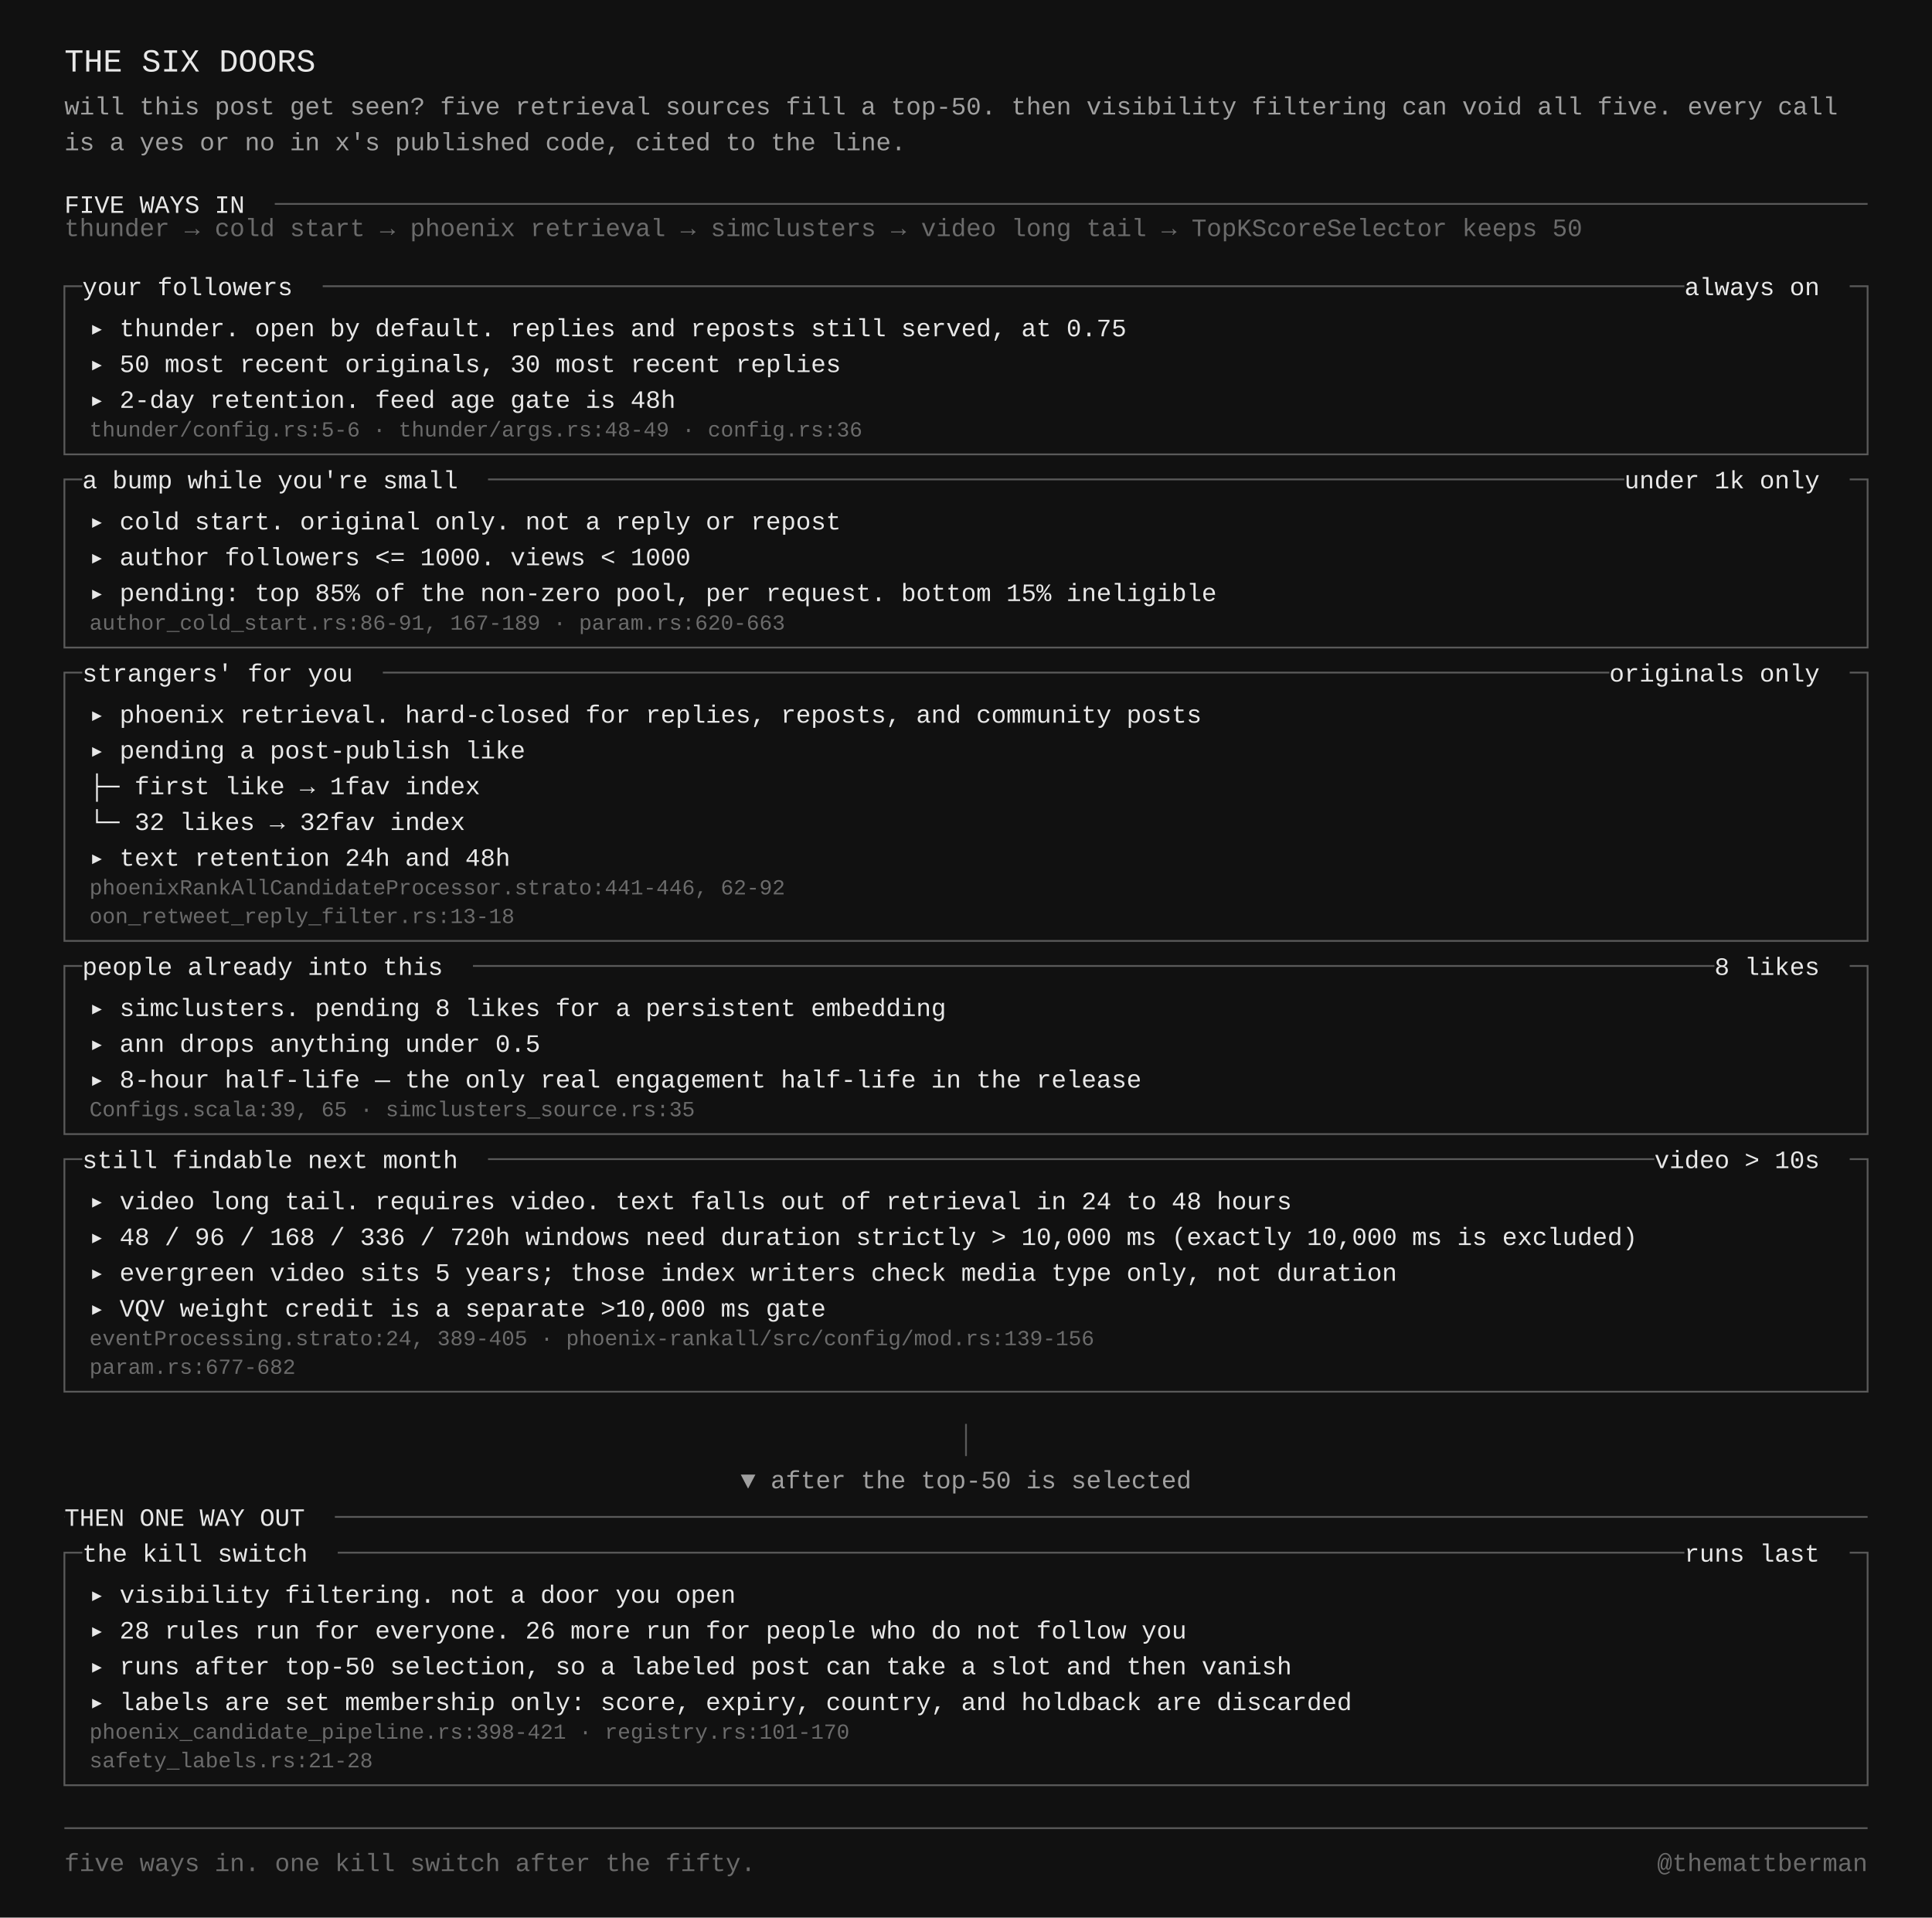
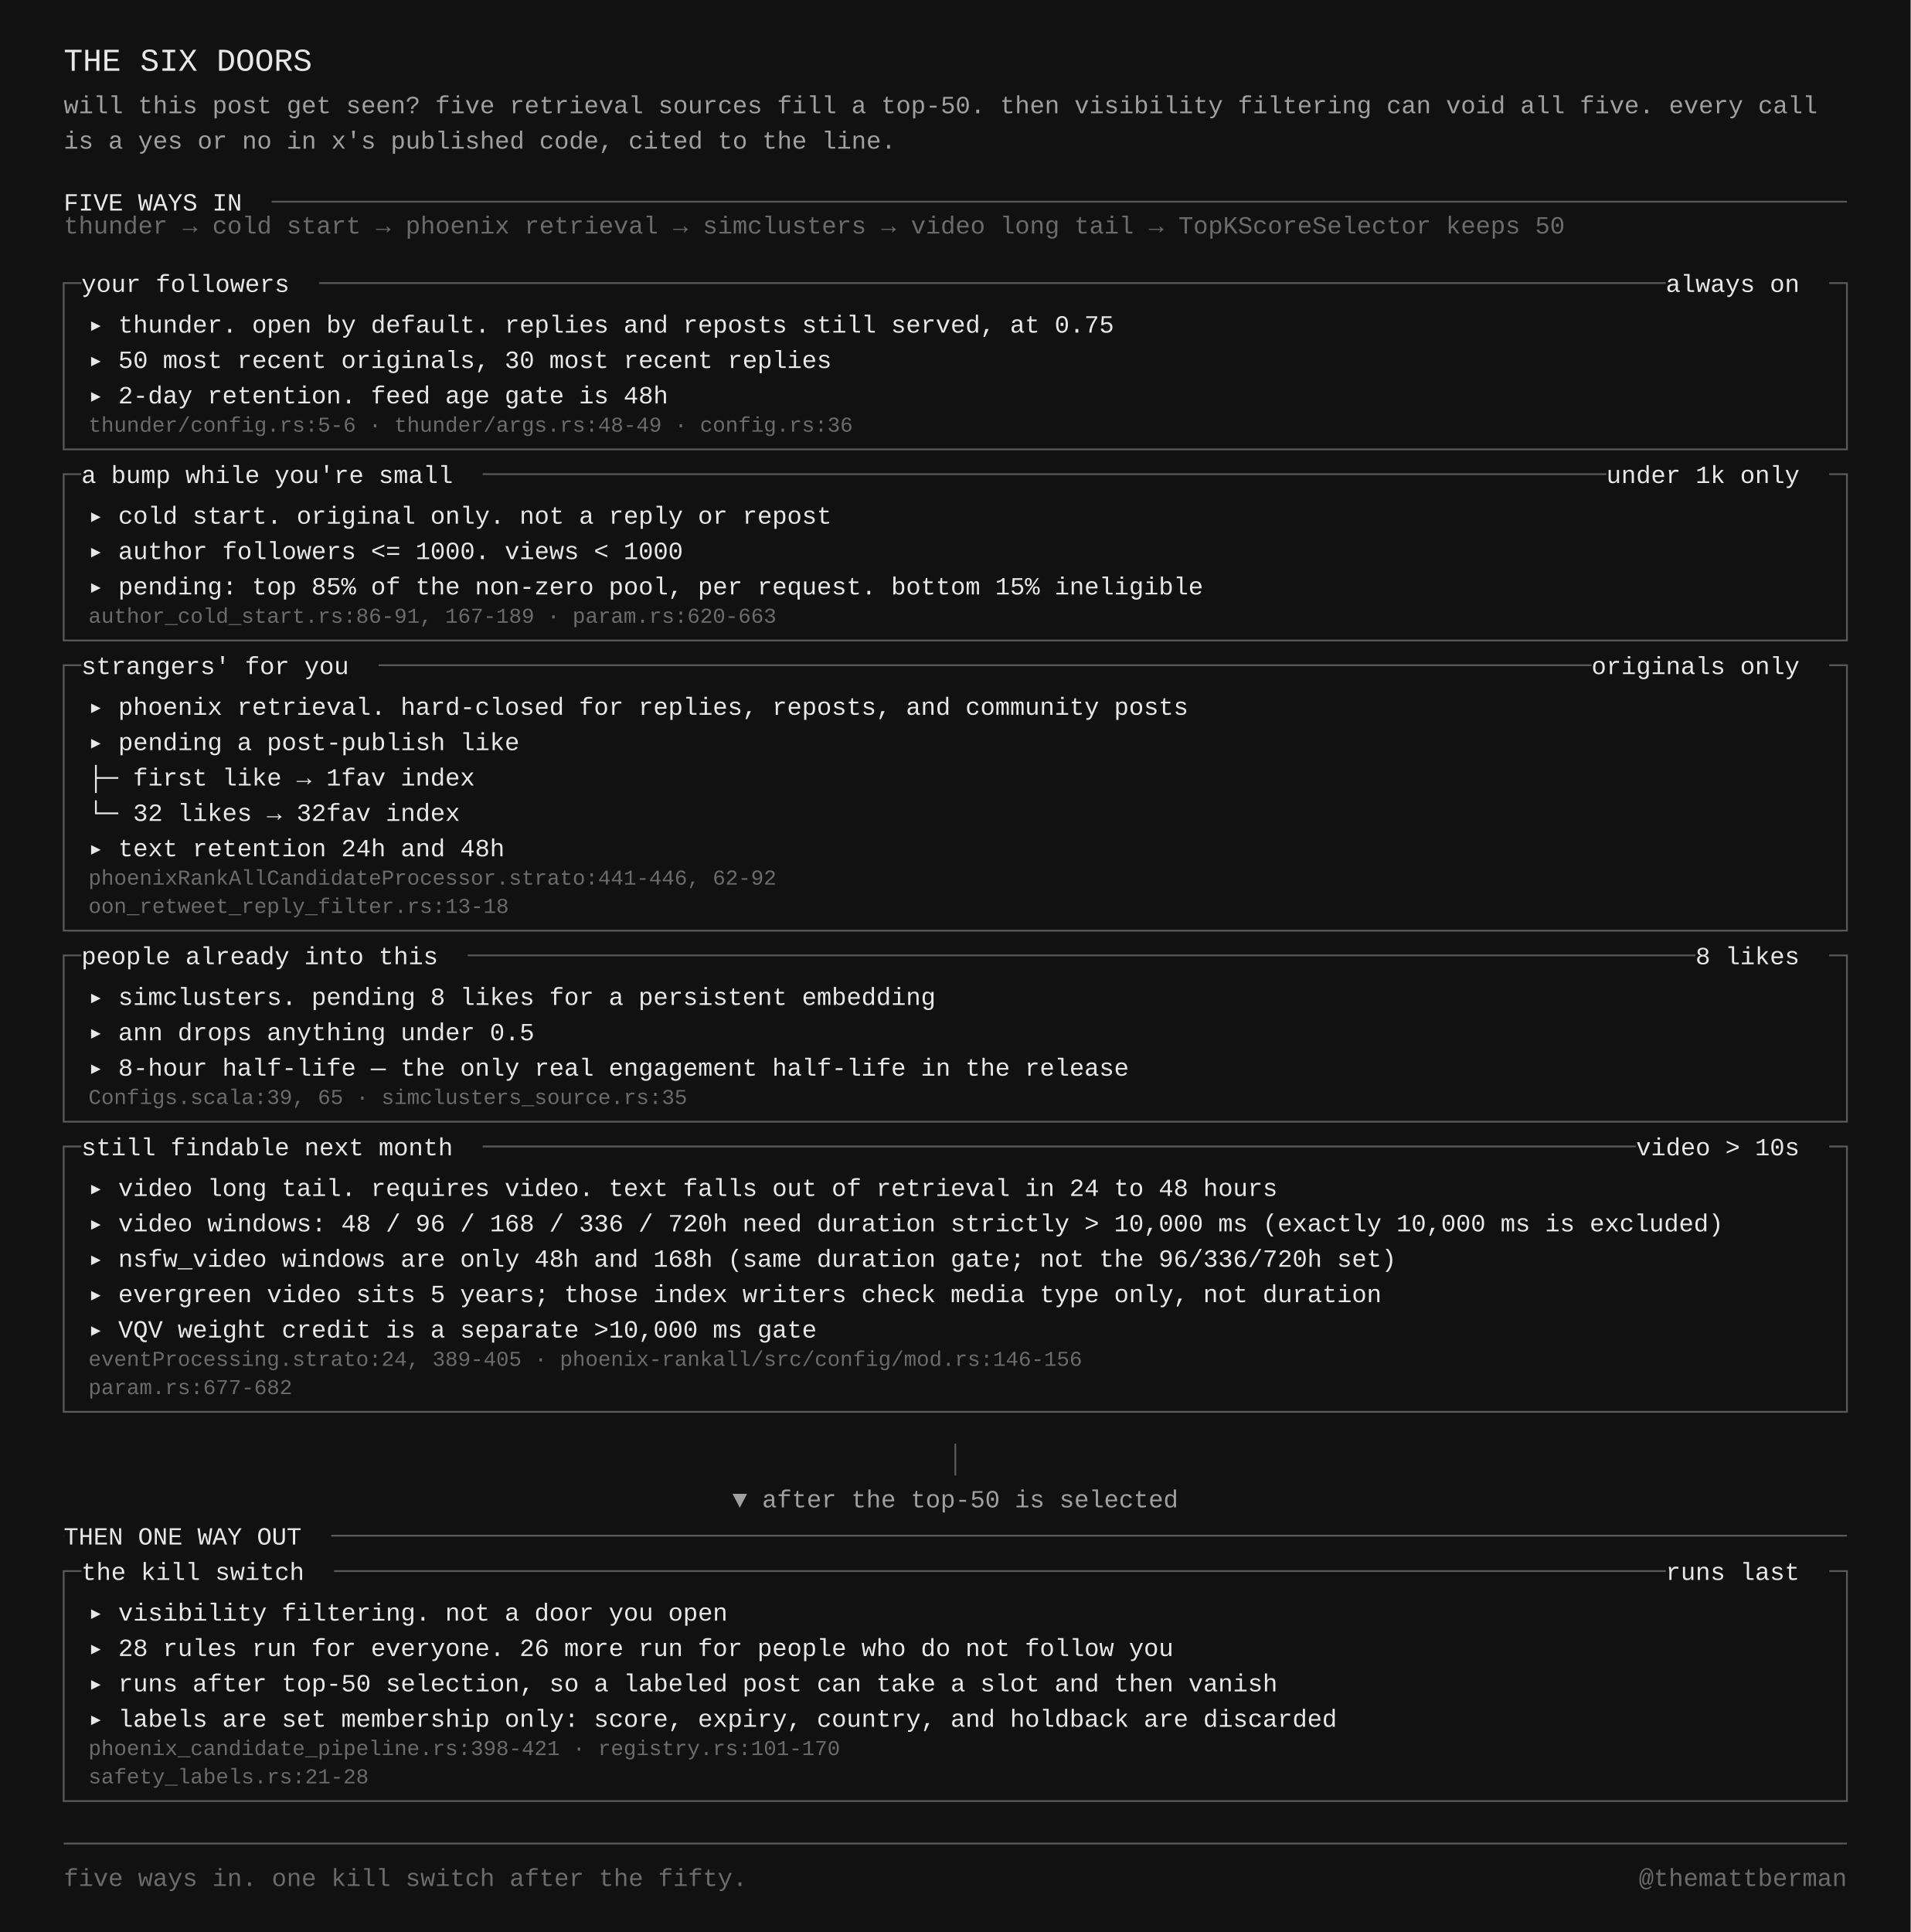
- <svg xmlns="http://www.w3.org/2000/svg" width="1080" height="1072" viewBox="0 0 1080 1072">
-   <rect width="1080" height="1072" fill="#111111" />
+ <svg xmlns="http://www.w3.org/2000/svg" width="1080" height="1092" viewBox="0 0 1080 1092">
+   <rect width="1080" height="1092" fill="#111111" />
  <text x="36" y="40" font-family="Menlo, Monaco, 'SF Mono', SFMono-Regular, Consolas, 'Liberation Mono', monospace" font-size="18" font-weight="400" fill="#e8e8e8" text-anchor="start">THE SIX DOORS</text>
  <text x="36" y="64" font-family="Menlo, Monaco, 'SF Mono', SFMono-Regular, Consolas, 'Liberation Mono', monospace" font-size="14" font-weight="400" fill="#a0a0a0" text-anchor="start">will this post get seen? five retrieval sources fill a top-50. then visibility filtering can void all five. every call</text>
  <text x="36" y="84" font-family="Menlo, Monaco, 'SF Mono', SFMono-Regular, Consolas, 'Liberation Mono', monospace" font-size="14" font-weight="400" fill="#a0a0a0" text-anchor="start">is a yes or no in x's published code, cited to the line.</text>
  <line x1="36" y1="114" x2="1044" y2="114" stroke="#5a5a5a" stroke-width="1" />
  <rect x="36" y="105" width="117.6" height="18" fill="#111111" />
  <text x="36" y="119" font-family="Menlo, Monaco, 'SF Mono', SFMono-Regular, Consolas, 'Liberation Mono', monospace" font-size="14" font-weight="400" fill="#e8e8e8" text-anchor="start"> FIVE WAYS IN </text>
  <text x="36" y="132" font-family="Menlo, Monaco, 'SF Mono', SFMono-Regular, Consolas, 'Liberation Mono', monospace" font-size="14" font-weight="400" fill="#6b6b6b" text-anchor="start">thunder → cold start → phoenix retrieval → simclusters → video long tail → TopKScoreSelector keeps 50</text>
  <rect x="36" y="160" width="1008" height="94" fill="none" stroke="#5a5a5a" stroke-width="1" />
  <rect x="46" y="151" width="134.4" height="18" fill="#111111" />
  <text x="46" y="165" font-family="Menlo, Monaco, 'SF Mono', SFMono-Regular, Consolas, 'Liberation Mono', monospace" font-size="14" font-weight="400" fill="#e8e8e8" text-anchor="start"> your followers </text>
  <rect x="941.6" y="151" width="92.4" height="18" fill="#111111" />
  <text x="941.6" y="165" font-family="Menlo, Monaco, 'SF Mono', SFMono-Regular, Consolas, 'Liberation Mono', monospace" font-size="14" font-weight="400" fill="#e8e8e8" text-anchor="start"> always on </text>
  <text x="50" y="188" font-family="Menlo, Monaco, 'SF Mono', SFMono-Regular, Consolas, 'Liberation Mono', monospace" font-size="14" font-weight="400" fill="#e8e8e8" text-anchor="start">▸ thunder. open by default. replies and reposts still served, at 0.75</text>
  <text x="50" y="208" font-family="Menlo, Monaco, 'SF Mono', SFMono-Regular, Consolas, 'Liberation Mono', monospace" font-size="14" font-weight="400" fill="#e8e8e8" text-anchor="start">▸ 50 most recent originals, 30 most recent replies</text>
  <text x="50" y="228" font-family="Menlo, Monaco, 'SF Mono', SFMono-Regular, Consolas, 'Liberation Mono', monospace" font-size="14" font-weight="400" fill="#e8e8e8" text-anchor="start">▸ 2-day retention. feed age gate is 48h</text>
  <text x="50" y="244" font-family="Menlo, Monaco, 'SF Mono', SFMono-Regular, Consolas, 'Liberation Mono', monospace" font-size="12" font-weight="400" fill="#6b6b6b" text-anchor="start">thunder/config.rs:5-6 · thunder/args.rs:48-49 · config.rs:36</text>
  <rect x="36" y="268" width="1008" height="94" fill="none" stroke="#5a5a5a" stroke-width="1" />
  <rect x="46" y="259" width="226.8" height="18" fill="#111111" />
  <text x="46" y="273" font-family="Menlo, Monaco, 'SF Mono', SFMono-Regular, Consolas, 'Liberation Mono', monospace" font-size="14" font-weight="400" fill="#e8e8e8" text-anchor="start"> a bump while you're small </text>
  <rect x="908" y="259" width="126" height="18" fill="#111111" />
  <text x="908" y="273" font-family="Menlo, Monaco, 'SF Mono', SFMono-Regular, Consolas, 'Liberation Mono', monospace" font-size="14" font-weight="400" fill="#e8e8e8" text-anchor="start"> under 1k only </text>
  <text x="50" y="296" font-family="Menlo, Monaco, 'SF Mono', SFMono-Regular, Consolas, 'Liberation Mono', monospace" font-size="14" font-weight="400" fill="#e8e8e8" text-anchor="start">▸ cold start. original only. not a reply or repost</text>
  <text x="50" y="316" font-family="Menlo, Monaco, 'SF Mono', SFMono-Regular, Consolas, 'Liberation Mono', monospace" font-size="14" font-weight="400" fill="#e8e8e8" text-anchor="start">▸ author followers &lt;= 1000. views &lt; 1000</text>
  <text x="50" y="336" font-family="Menlo, Monaco, 'SF Mono', SFMono-Regular, Consolas, 'Liberation Mono', monospace" font-size="14" font-weight="400" fill="#e8e8e8" text-anchor="start">▸ pending: top 85% of the non-zero pool, per request. bottom 15% ineligible</text>
  <text x="50" y="352" font-family="Menlo, Monaco, 'SF Mono', SFMono-Regular, Consolas, 'Liberation Mono', monospace" font-size="12" font-weight="400" fill="#6b6b6b" text-anchor="start">author_cold_start.rs:86-91, 167-189 · param.rs:620-663</text>
  <rect x="36" y="376" width="1008" height="150" fill="none" stroke="#5a5a5a" stroke-width="1" />
  <rect x="46" y="367" width="168" height="18" fill="#111111" />
  <text x="46" y="381" font-family="Menlo, Monaco, 'SF Mono', SFMono-Regular, Consolas, 'Liberation Mono', monospace" font-size="14" font-weight="400" fill="#e8e8e8" text-anchor="start"> strangers' for you </text>
  <rect x="899.6" y="367" width="134.4" height="18" fill="#111111" />
  <text x="899.6" y="381" font-family="Menlo, Monaco, 'SF Mono', SFMono-Regular, Consolas, 'Liberation Mono', monospace" font-size="14" font-weight="400" fill="#e8e8e8" text-anchor="start"> originals only </text>
  <text x="50" y="404" font-family="Menlo, Monaco, 'SF Mono', SFMono-Regular, Consolas, 'Liberation Mono', monospace" font-size="14" font-weight="400" fill="#e8e8e8" text-anchor="start">▸ phoenix retrieval. hard-closed for replies, reposts, and community posts</text>
  <text x="50" y="424" font-family="Menlo, Monaco, 'SF Mono', SFMono-Regular, Consolas, 'Liberation Mono', monospace" font-size="14" font-weight="400" fill="#e8e8e8" text-anchor="start">▸ pending a post-publish like</text>
  <text x="50" y="444" font-family="Menlo, Monaco, 'SF Mono', SFMono-Regular, Consolas, 'Liberation Mono', monospace" font-size="14" font-weight="400" fill="#e8e8e8" text-anchor="start">├─ first like → 1fav index</text>
  <text x="50" y="464" font-family="Menlo, Monaco, 'SF Mono', SFMono-Regular, Consolas, 'Liberation Mono', monospace" font-size="14" font-weight="400" fill="#e8e8e8" text-anchor="start">└─ 32 likes → 32fav index</text>
  <text x="50" y="484" font-family="Menlo, Monaco, 'SF Mono', SFMono-Regular, Consolas, 'Liberation Mono', monospace" font-size="14" font-weight="400" fill="#e8e8e8" text-anchor="start">▸ text retention 24h and 48h</text>
  <text x="50" y="500" font-family="Menlo, Monaco, 'SF Mono', SFMono-Regular, Consolas, 'Liberation Mono', monospace" font-size="12" font-weight="400" fill="#6b6b6b" text-anchor="start">phoenixRankAllCandidateProcessor.strato:441-446, 62-92</text>
  <text x="50" y="516" font-family="Menlo, Monaco, 'SF Mono', SFMono-Regular, Consolas, 'Liberation Mono', monospace" font-size="12" font-weight="400" fill="#6b6b6b" text-anchor="start">oon_retweet_reply_filter.rs:13-18</text>
  <rect x="36" y="540" width="1008" height="94" fill="none" stroke="#5a5a5a" stroke-width="1" />
  <rect x="46" y="531" width="218.4" height="18" fill="#111111" />
  <text x="46" y="545" font-family="Menlo, Monaco, 'SF Mono', SFMono-Regular, Consolas, 'Liberation Mono', monospace" font-size="14" font-weight="400" fill="#e8e8e8" text-anchor="start"> people already into this </text>
  <rect x="958.4" y="531" width="75.6" height="18" fill="#111111" />
  <text x="958.4" y="545" font-family="Menlo, Monaco, 'SF Mono', SFMono-Regular, Consolas, 'Liberation Mono', monospace" font-size="14" font-weight="400" fill="#e8e8e8" text-anchor="start"> 8 likes </text>
  <text x="50" y="568" font-family="Menlo, Monaco, 'SF Mono', SFMono-Regular, Consolas, 'Liberation Mono', monospace" font-size="14" font-weight="400" fill="#e8e8e8" text-anchor="start">▸ simclusters. pending 8 likes for a persistent embedding</text>
  <text x="50" y="588" font-family="Menlo, Monaco, 'SF Mono', SFMono-Regular, Consolas, 'Liberation Mono', monospace" font-size="14" font-weight="400" fill="#e8e8e8" text-anchor="start">▸ ann drops anything under 0.5</text>
  <text x="50" y="608" font-family="Menlo, Monaco, 'SF Mono', SFMono-Regular, Consolas, 'Liberation Mono', monospace" font-size="14" font-weight="400" fill="#e8e8e8" text-anchor="start">▸ 8-hour half-life — the only real engagement half-life in the release</text>
  <text x="50" y="624" font-family="Menlo, Monaco, 'SF Mono', SFMono-Regular, Consolas, 'Liberation Mono', monospace" font-size="12" font-weight="400" fill="#6b6b6b" text-anchor="start">Configs.scala:39, 65 · simclusters_source.rs:35</text>
-   <rect x="36" y="648" width="1008" height="130" fill="none" stroke="#5a5a5a" stroke-width="1" />
+   <rect x="36" y="648" width="1008" height="150" fill="none" stroke="#5a5a5a" stroke-width="1" />
  <rect x="46" y="639" width="226.8" height="18" fill="#111111" />
  <text x="46" y="653" font-family="Menlo, Monaco, 'SF Mono', SFMono-Regular, Consolas, 'Liberation Mono', monospace" font-size="14" font-weight="400" fill="#e8e8e8" text-anchor="start"> still findable next month </text>
  <rect x="924.8" y="639" width="109.2" height="18" fill="#111111" />
  <text x="924.8" y="653" font-family="Menlo, Monaco, 'SF Mono', SFMono-Regular, Consolas, 'Liberation Mono', monospace" font-size="14" font-weight="400" fill="#e8e8e8" text-anchor="start"> video &gt; 10s </text>
  <text x="50" y="676" font-family="Menlo, Monaco, 'SF Mono', SFMono-Regular, Consolas, 'Liberation Mono', monospace" font-size="14" font-weight="400" fill="#e8e8e8" text-anchor="start">▸ video long tail. requires video. text falls out of retrieval in 24 to 48 hours</text>
-   <text x="50" y="696" font-family="Menlo, Monaco, 'SF Mono', SFMono-Regular, Consolas, 'Liberation Mono', monospace" font-size="14" font-weight="400" fill="#e8e8e8" text-anchor="start">▸ 48 / 96 / 168 / 336 / 720h windows need duration strictly &gt; 10,000 ms (exactly 10,000 ms is excluded)</text>
-   <text x="50" y="716" font-family="Menlo, Monaco, 'SF Mono', SFMono-Regular, Consolas, 'Liberation Mono', monospace" font-size="14" font-weight="400" fill="#e8e8e8" text-anchor="start">▸ evergreen video sits 5 years; those index writers check media type only, not duration</text>
-   <text x="50" y="736" font-family="Menlo, Monaco, 'SF Mono', SFMono-Regular, Consolas, 'Liberation Mono', monospace" font-size="14" font-weight="400" fill="#e8e8e8" text-anchor="start">▸ VQV weight credit is a separate &gt;10,000 ms gate</text>
-   <text x="50" y="752" font-family="Menlo, Monaco, 'SF Mono', SFMono-Regular, Consolas, 'Liberation Mono', monospace" font-size="12" font-weight="400" fill="#6b6b6b" text-anchor="start">eventProcessing.strato:24, 389-405 · phoenix-rankall/src/config/mod.rs:139-156</text>
-   <text x="50" y="768" font-family="Menlo, Monaco, 'SF Mono', SFMono-Regular, Consolas, 'Liberation Mono', monospace" font-size="12" font-weight="400" fill="#6b6b6b" text-anchor="start">param.rs:677-682</text>
-   <line x1="540" y1="796" x2="540" y2="814" stroke="#5a5a5a" stroke-width="1" />
-   <text x="540" y="832" font-family="Menlo, Monaco, 'SF Mono', SFMono-Regular, Consolas, 'Liberation Mono', monospace" font-size="14" font-weight="400" fill="#a0a0a0" text-anchor="middle">▼ after the top-50 is selected</text>
-   <line x1="36" y1="848" x2="1044" y2="848" stroke="#5a5a5a" stroke-width="1" />
-   <rect x="36" y="839" width="151.2" height="18" fill="#111111" />
-   <text x="36" y="853" font-family="Menlo, Monaco, 'SF Mono', SFMono-Regular, Consolas, 'Liberation Mono', monospace" font-size="14" font-weight="400" fill="#e8e8e8" text-anchor="start"> THEN ONE WAY OUT </text>
-   <rect x="36" y="868" width="1008" height="130" fill="none" stroke="#5a5a5a" stroke-width="1" />
-   <rect x="46" y="859" width="142.8" height="18" fill="#111111" />
-   <text x="46" y="873" font-family="Menlo, Monaco, 'SF Mono', SFMono-Regular, Consolas, 'Liberation Mono', monospace" font-size="14" font-weight="400" fill="#e8e8e8" text-anchor="start"> the kill switch </text>
-   <rect x="941.6" y="859" width="92.4" height="18" fill="#111111" />
-   <text x="941.6" y="873" font-family="Menlo, Monaco, 'SF Mono', SFMono-Regular, Consolas, 'Liberation Mono', monospace" font-size="14" font-weight="400" fill="#e8e8e8" text-anchor="start"> runs last </text>
-   <text x="50" y="896" font-family="Menlo, Monaco, 'SF Mono', SFMono-Regular, Consolas, 'Liberation Mono', monospace" font-size="14" font-weight="400" fill="#e8e8e8" text-anchor="start">▸ visibility filtering. not a door you open</text>
-   <text x="50" y="916" font-family="Menlo, Monaco, 'SF Mono', SFMono-Regular, Consolas, 'Liberation Mono', monospace" font-size="14" font-weight="400" fill="#e8e8e8" text-anchor="start">▸ 28 rules run for everyone. 26 more run for people who do not follow you</text>
-   <text x="50" y="936" font-family="Menlo, Monaco, 'SF Mono', SFMono-Regular, Consolas, 'Liberation Mono', monospace" font-size="14" font-weight="400" fill="#e8e8e8" text-anchor="start">▸ runs after top-50 selection, so a labeled post can take a slot and then vanish</text>
-   <text x="50" y="956" font-family="Menlo, Monaco, 'SF Mono', SFMono-Regular, Consolas, 'Liberation Mono', monospace" font-size="14" font-weight="400" fill="#e8e8e8" text-anchor="start">▸ labels are set membership only: score, expiry, country, and holdback are discarded</text>
-   <text x="50" y="972" font-family="Menlo, Monaco, 'SF Mono', SFMono-Regular, Consolas, 'Liberation Mono', monospace" font-size="12" font-weight="400" fill="#6b6b6b" text-anchor="start">phoenix_candidate_pipeline.rs:398-421 · registry.rs:101-170</text>
-   <text x="50" y="988" font-family="Menlo, Monaco, 'SF Mono', SFMono-Regular, Consolas, 'Liberation Mono', monospace" font-size="12" font-weight="400" fill="#6b6b6b" text-anchor="start">safety_labels.rs:21-28</text>
-   <line x1="36" y1="1022" x2="1044" y2="1022" stroke="#5a5a5a" stroke-width="1" />
-   <text x="36" y="1046" font-family="Menlo, Monaco, 'SF Mono', SFMono-Regular, Consolas, 'Liberation Mono', monospace" font-size="14" font-weight="400" fill="#6b6b6b" text-anchor="start">five ways in. one kill switch after the fifty.</text>
-   <text x="1044" y="1046" font-family="Menlo, Monaco, 'SF Mono', SFMono-Regular, Consolas, 'Liberation Mono', monospace" font-size="14" font-weight="400" fill="#6b6b6b" text-anchor="end">@themattberman</text>
+   <text x="50" y="696" font-family="Menlo, Monaco, 'SF Mono', SFMono-Regular, Consolas, 'Liberation Mono', monospace" font-size="14" font-weight="400" fill="#e8e8e8" text-anchor="start">▸ video windows: 48 / 96 / 168 / 336 / 720h need duration strictly &gt; 10,000 ms (exactly 10,000 ms is excluded)</text>
+   <text x="50" y="716" font-family="Menlo, Monaco, 'SF Mono', SFMono-Regular, Consolas, 'Liberation Mono', monospace" font-size="14" font-weight="400" fill="#e8e8e8" text-anchor="start">▸ nsfw_video windows are only 48h and 168h (same duration gate; not the 96/336/720h set)</text>
+   <text x="50" y="736" font-family="Menlo, Monaco, 'SF Mono', SFMono-Regular, Consolas, 'Liberation Mono', monospace" font-size="14" font-weight="400" fill="#e8e8e8" text-anchor="start">▸ evergreen video sits 5 years; those index writers check media type only, not duration</text>
+   <text x="50" y="756" font-family="Menlo, Monaco, 'SF Mono', SFMono-Regular, Consolas, 'Liberation Mono', monospace" font-size="14" font-weight="400" fill="#e8e8e8" text-anchor="start">▸ VQV weight credit is a separate &gt;10,000 ms gate</text>
+   <text x="50" y="772" font-family="Menlo, Monaco, 'SF Mono', SFMono-Regular, Consolas, 'Liberation Mono', monospace" font-size="12" font-weight="400" fill="#6b6b6b" text-anchor="start">eventProcessing.strato:24, 389-405 · phoenix-rankall/src/config/mod.rs:146-156</text>
+   <text x="50" y="788" font-family="Menlo, Monaco, 'SF Mono', SFMono-Regular, Consolas, 'Liberation Mono', monospace" font-size="12" font-weight="400" fill="#6b6b6b" text-anchor="start">param.rs:677-682</text>
+   <line x1="540" y1="816" x2="540" y2="834" stroke="#5a5a5a" stroke-width="1" />
+   <text x="540" y="852" font-family="Menlo, Monaco, 'SF Mono', SFMono-Regular, Consolas, 'Liberation Mono', monospace" font-size="14" font-weight="400" fill="#a0a0a0" text-anchor="middle">▼ after the top-50 is selected</text>
+   <line x1="36" y1="868" x2="1044" y2="868" stroke="#5a5a5a" stroke-width="1" />
+   <rect x="36" y="859" width="151.2" height="18" fill="#111111" />
+   <text x="36" y="873" font-family="Menlo, Monaco, 'SF Mono', SFMono-Regular, Consolas, 'Liberation Mono', monospace" font-size="14" font-weight="400" fill="#e8e8e8" text-anchor="start"> THEN ONE WAY OUT </text>
+   <rect x="36" y="888" width="1008" height="130" fill="none" stroke="#5a5a5a" stroke-width="1" />
+   <rect x="46" y="879" width="142.8" height="18" fill="#111111" />
+   <text x="46" y="893" font-family="Menlo, Monaco, 'SF Mono', SFMono-Regular, Consolas, 'Liberation Mono', monospace" font-size="14" font-weight="400" fill="#e8e8e8" text-anchor="start"> the kill switch </text>
+   <rect x="941.6" y="879" width="92.4" height="18" fill="#111111" />
+   <text x="941.6" y="893" font-family="Menlo, Monaco, 'SF Mono', SFMono-Regular, Consolas, 'Liberation Mono', monospace" font-size="14" font-weight="400" fill="#e8e8e8" text-anchor="start"> runs last </text>
+   <text x="50" y="916" font-family="Menlo, Monaco, 'SF Mono', SFMono-Regular, Consolas, 'Liberation Mono', monospace" font-size="14" font-weight="400" fill="#e8e8e8" text-anchor="start">▸ visibility filtering. not a door you open</text>
+   <text x="50" y="936" font-family="Menlo, Monaco, 'SF Mono', SFMono-Regular, Consolas, 'Liberation Mono', monospace" font-size="14" font-weight="400" fill="#e8e8e8" text-anchor="start">▸ 28 rules run for everyone. 26 more run for people who do not follow you</text>
+   <text x="50" y="956" font-family="Menlo, Monaco, 'SF Mono', SFMono-Regular, Consolas, 'Liberation Mono', monospace" font-size="14" font-weight="400" fill="#e8e8e8" text-anchor="start">▸ runs after top-50 selection, so a labeled post can take a slot and then vanish</text>
+   <text x="50" y="976" font-family="Menlo, Monaco, 'SF Mono', SFMono-Regular, Consolas, 'Liberation Mono', monospace" font-size="14" font-weight="400" fill="#e8e8e8" text-anchor="start">▸ labels are set membership only: score, expiry, country, and holdback are discarded</text>
+   <text x="50" y="992" font-family="Menlo, Monaco, 'SF Mono', SFMono-Regular, Consolas, 'Liberation Mono', monospace" font-size="12" font-weight="400" fill="#6b6b6b" text-anchor="start">phoenix_candidate_pipeline.rs:398-421 · registry.rs:101-170</text>
+   <text x="50" y="1008" font-family="Menlo, Monaco, 'SF Mono', SFMono-Regular, Consolas, 'Liberation Mono', monospace" font-size="12" font-weight="400" fill="#6b6b6b" text-anchor="start">safety_labels.rs:21-28</text>
+   <line x1="36" y1="1042" x2="1044" y2="1042" stroke="#5a5a5a" stroke-width="1" />
+   <text x="36" y="1066" font-family="Menlo, Monaco, 'SF Mono', SFMono-Regular, Consolas, 'Liberation Mono', monospace" font-size="14" font-weight="400" fill="#6b6b6b" text-anchor="start">five ways in. one kill switch after the fifty.</text>
+   <text x="1044" y="1066" font-family="Menlo, Monaco, 'SF Mono', SFMono-Regular, Consolas, 'Liberation Mono', monospace" font-size="14" font-weight="400" fill="#6b6b6b" text-anchor="end">@themattberman</text>
</svg>
